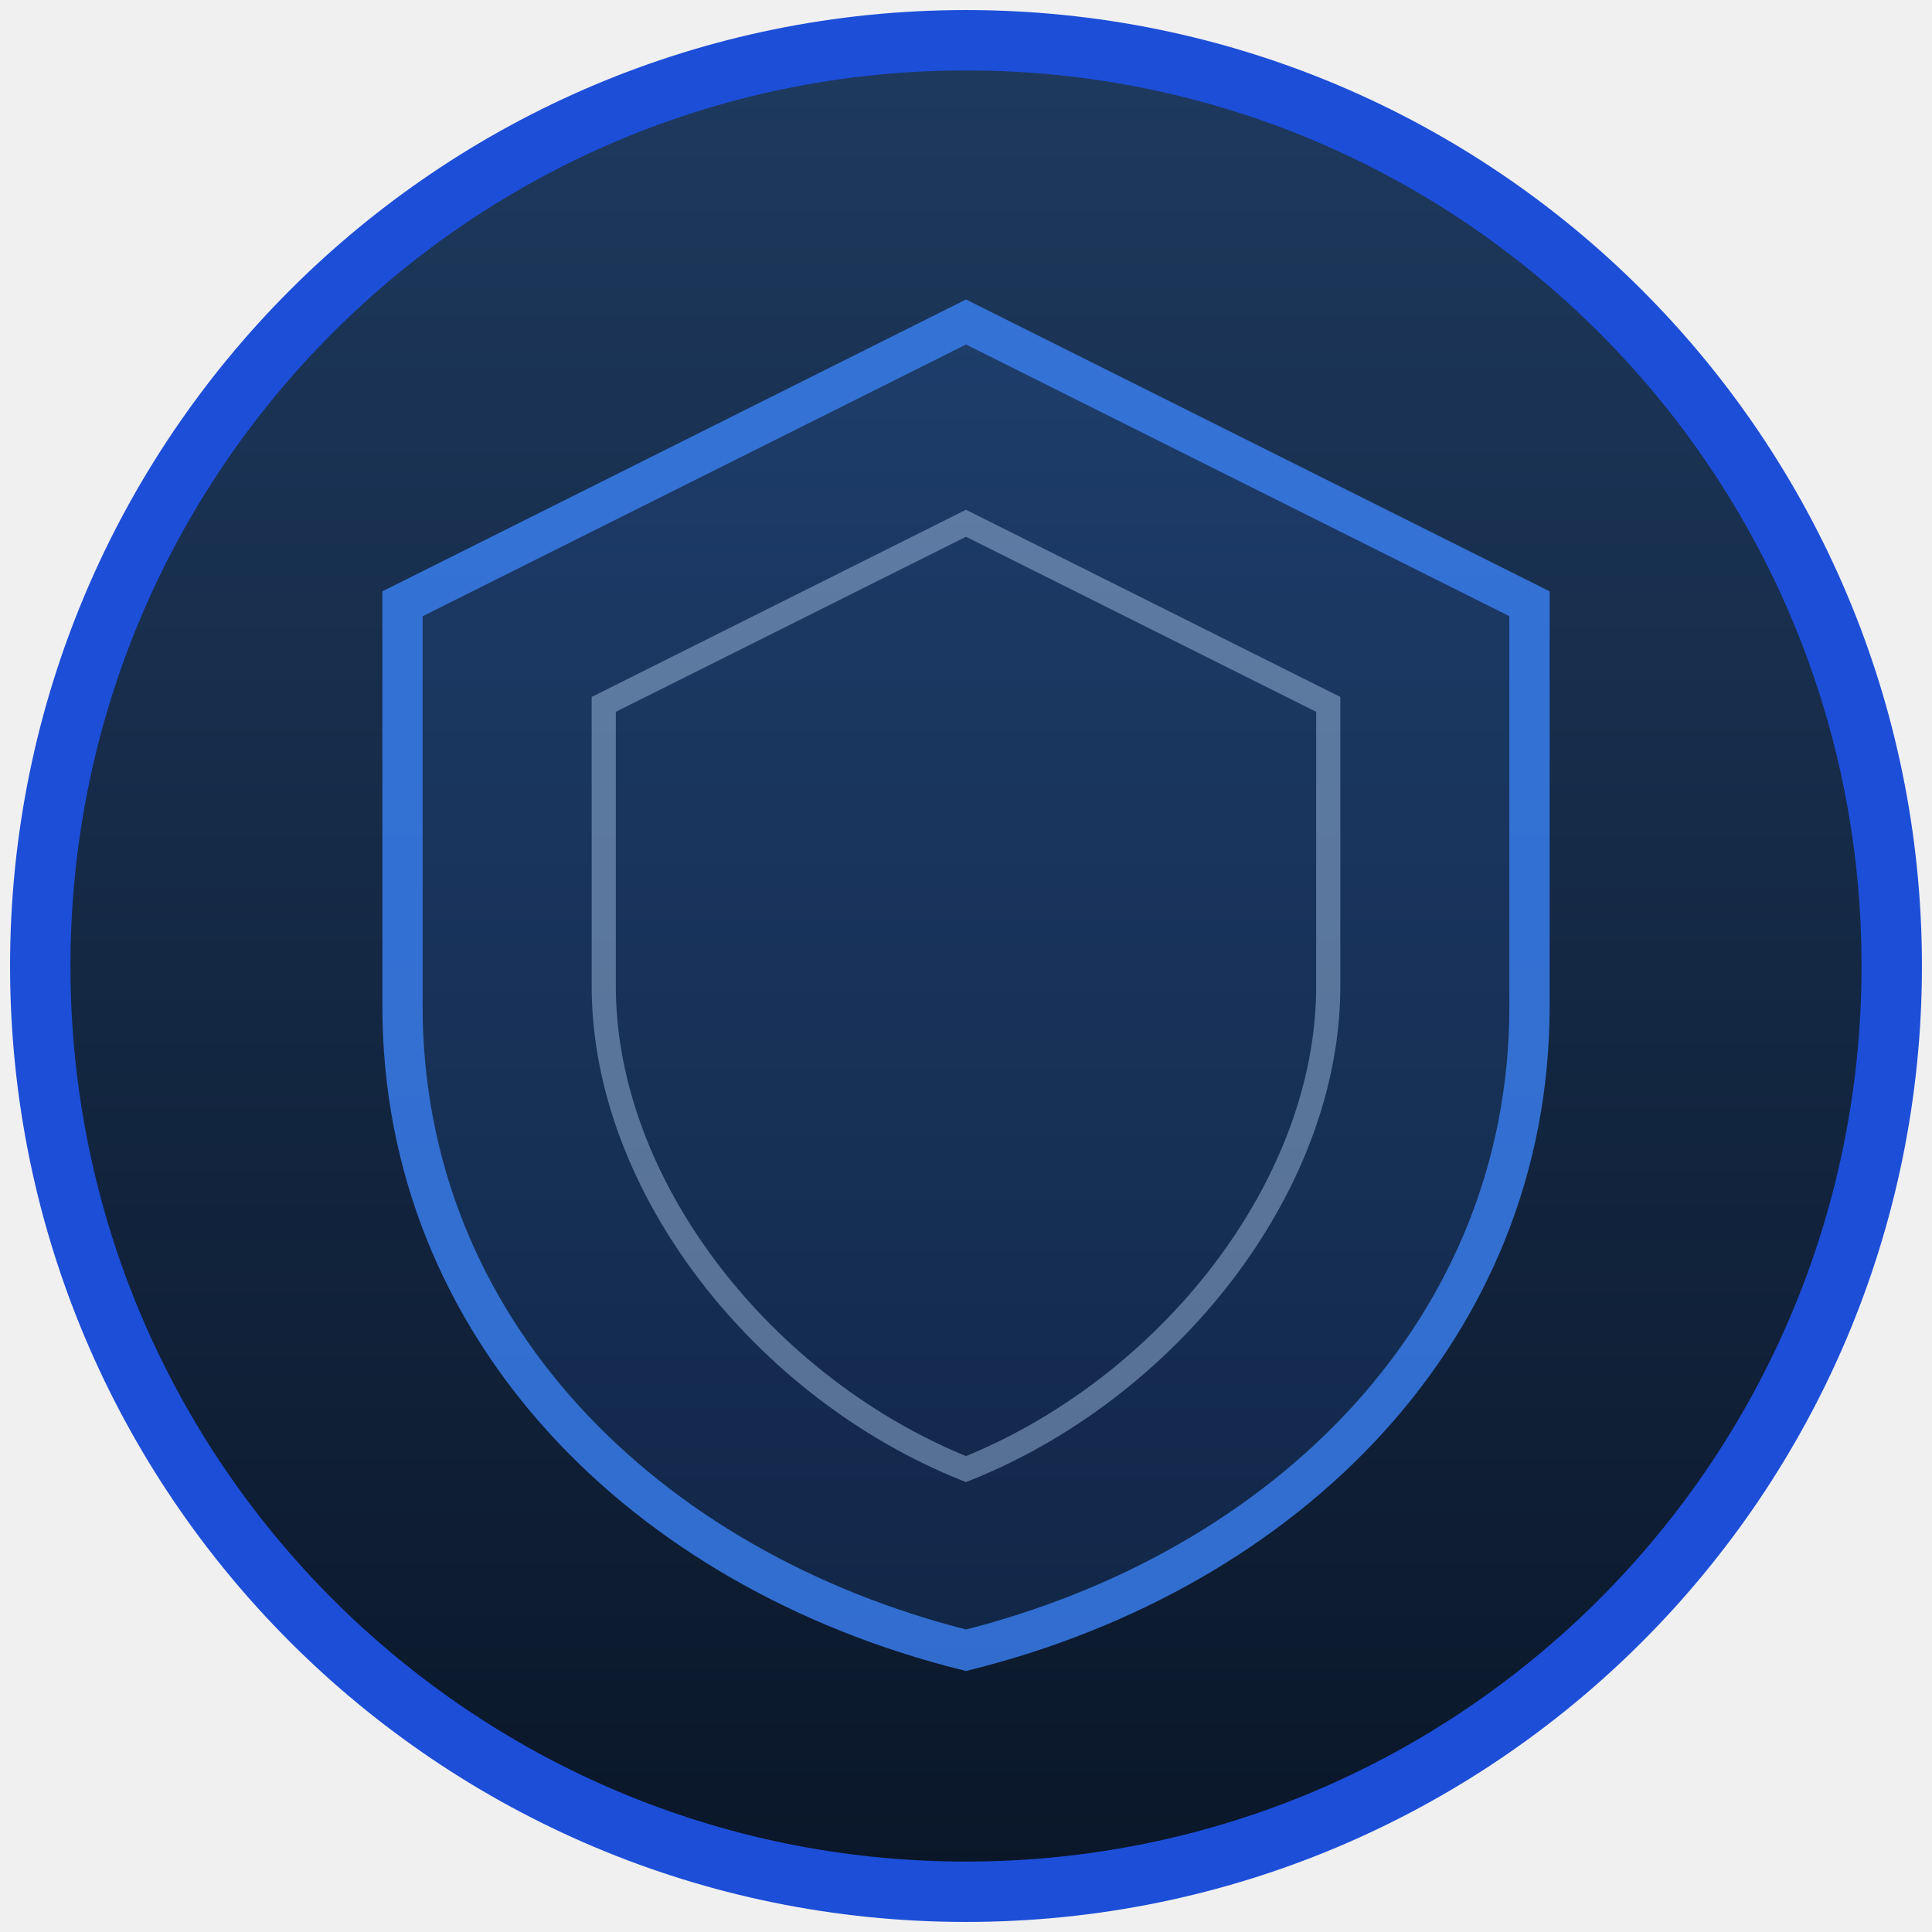
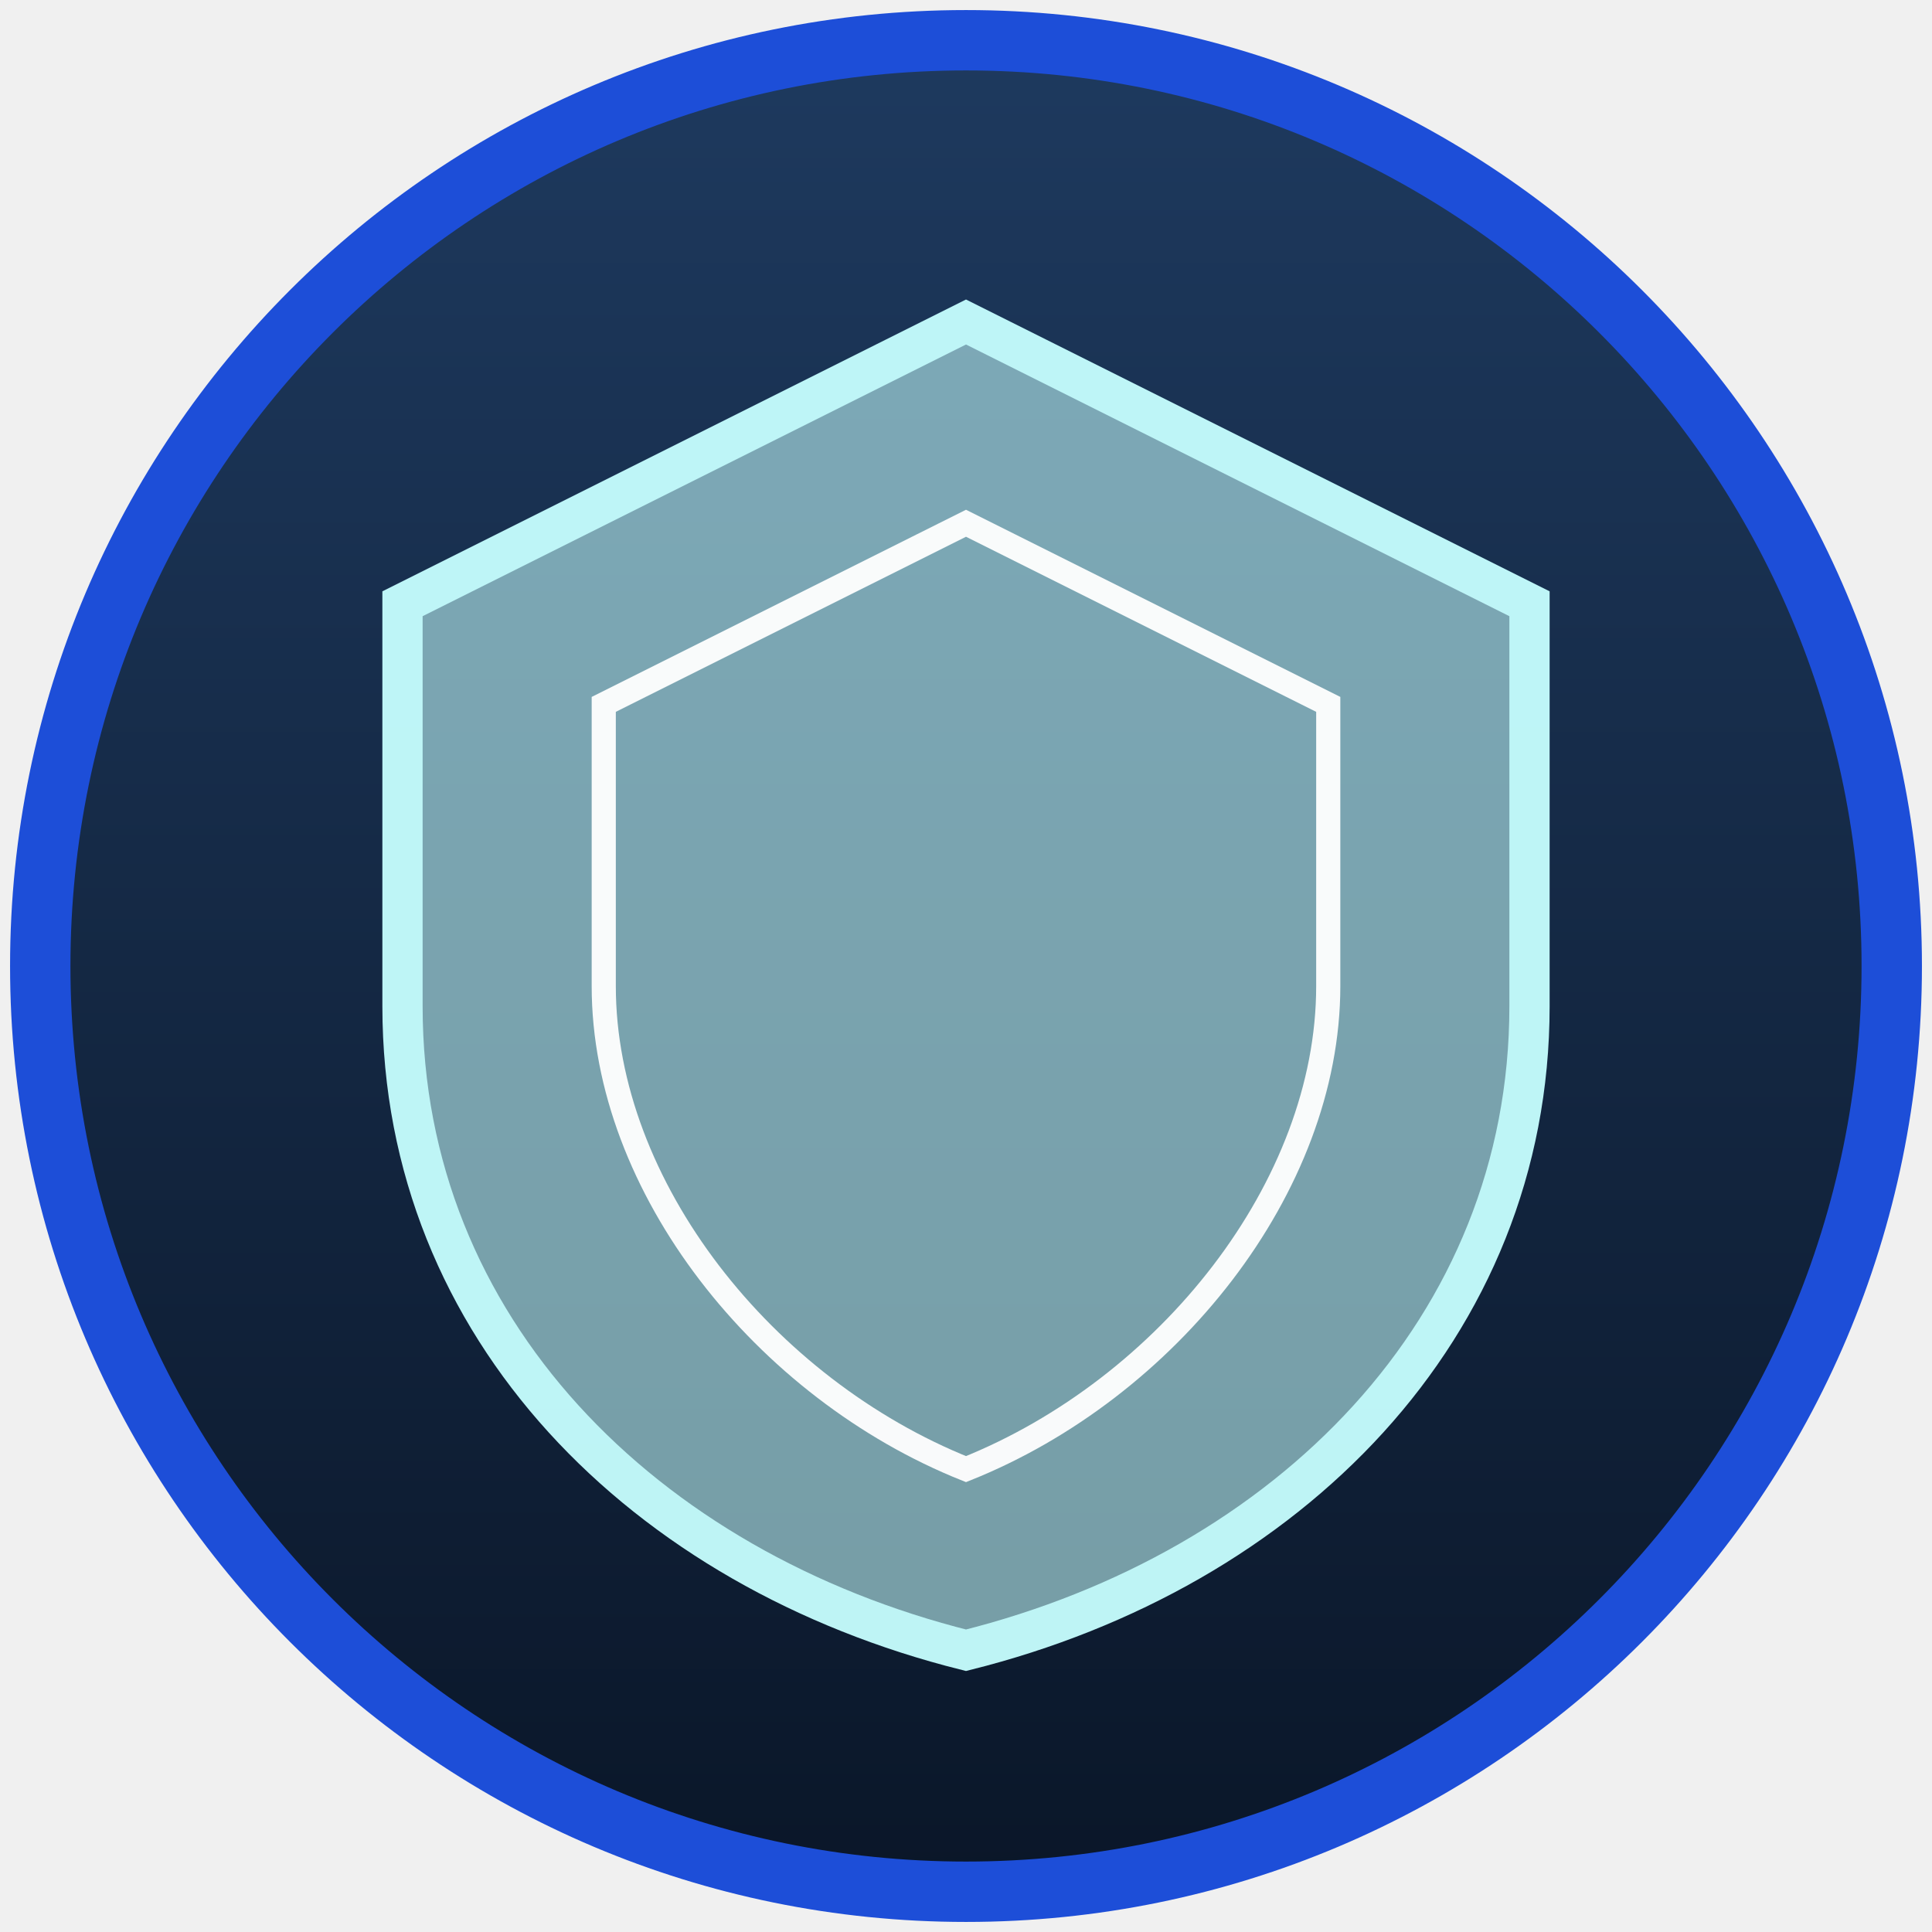
<svg xmlns="http://www.w3.org/2000/svg" viewBox="0 0 48 48">
  <defs>
    <linearGradient id="ash" x1="50%" y1="0%" x2="50%" y2="100%">
      <stop offset="0%" stop-color="#1e3a5f" />
      <stop offset="100%" stop-color="#0a1628" />
    </linearGradient>
  </defs>
  <circle cx="24" cy="24" r="23" fill="url(#ash)" stroke="#1d4ed8" stroke-width="1.5" />
-   <path d="M24 8l-14 7v10c0 8 6 14 14 16 8-2 14-8 14-16V15z" stroke="#3b82f6" stroke-width="1" fill="#3b82f6" fill-opacity="0.15" opacity="0.8" />
-   <path d="M24 13l-9 4.5v7c0 5 4 10 9 12 5-2 9-7 9-12v-7z" stroke="#bfdbfe" stroke-width=".6" fill="none" opacity="0.4" />
+   <path d="M24 8l-14 7v10c0 8 6 14 14 16 8-2 14-8 14-16V15z" stroke="#c6ffff" stroke-width="1" fill="#c6ffff" fill-opacity="0.6" opacity="0.95" />
+   <path d="M24 13l-9 4.5v7c0 5 4 10 9 12 5-2 9-7 9-12v-7z" stroke="#ffffff" stroke-width=".6" fill="none" opacity="0.95" />
</svg>
